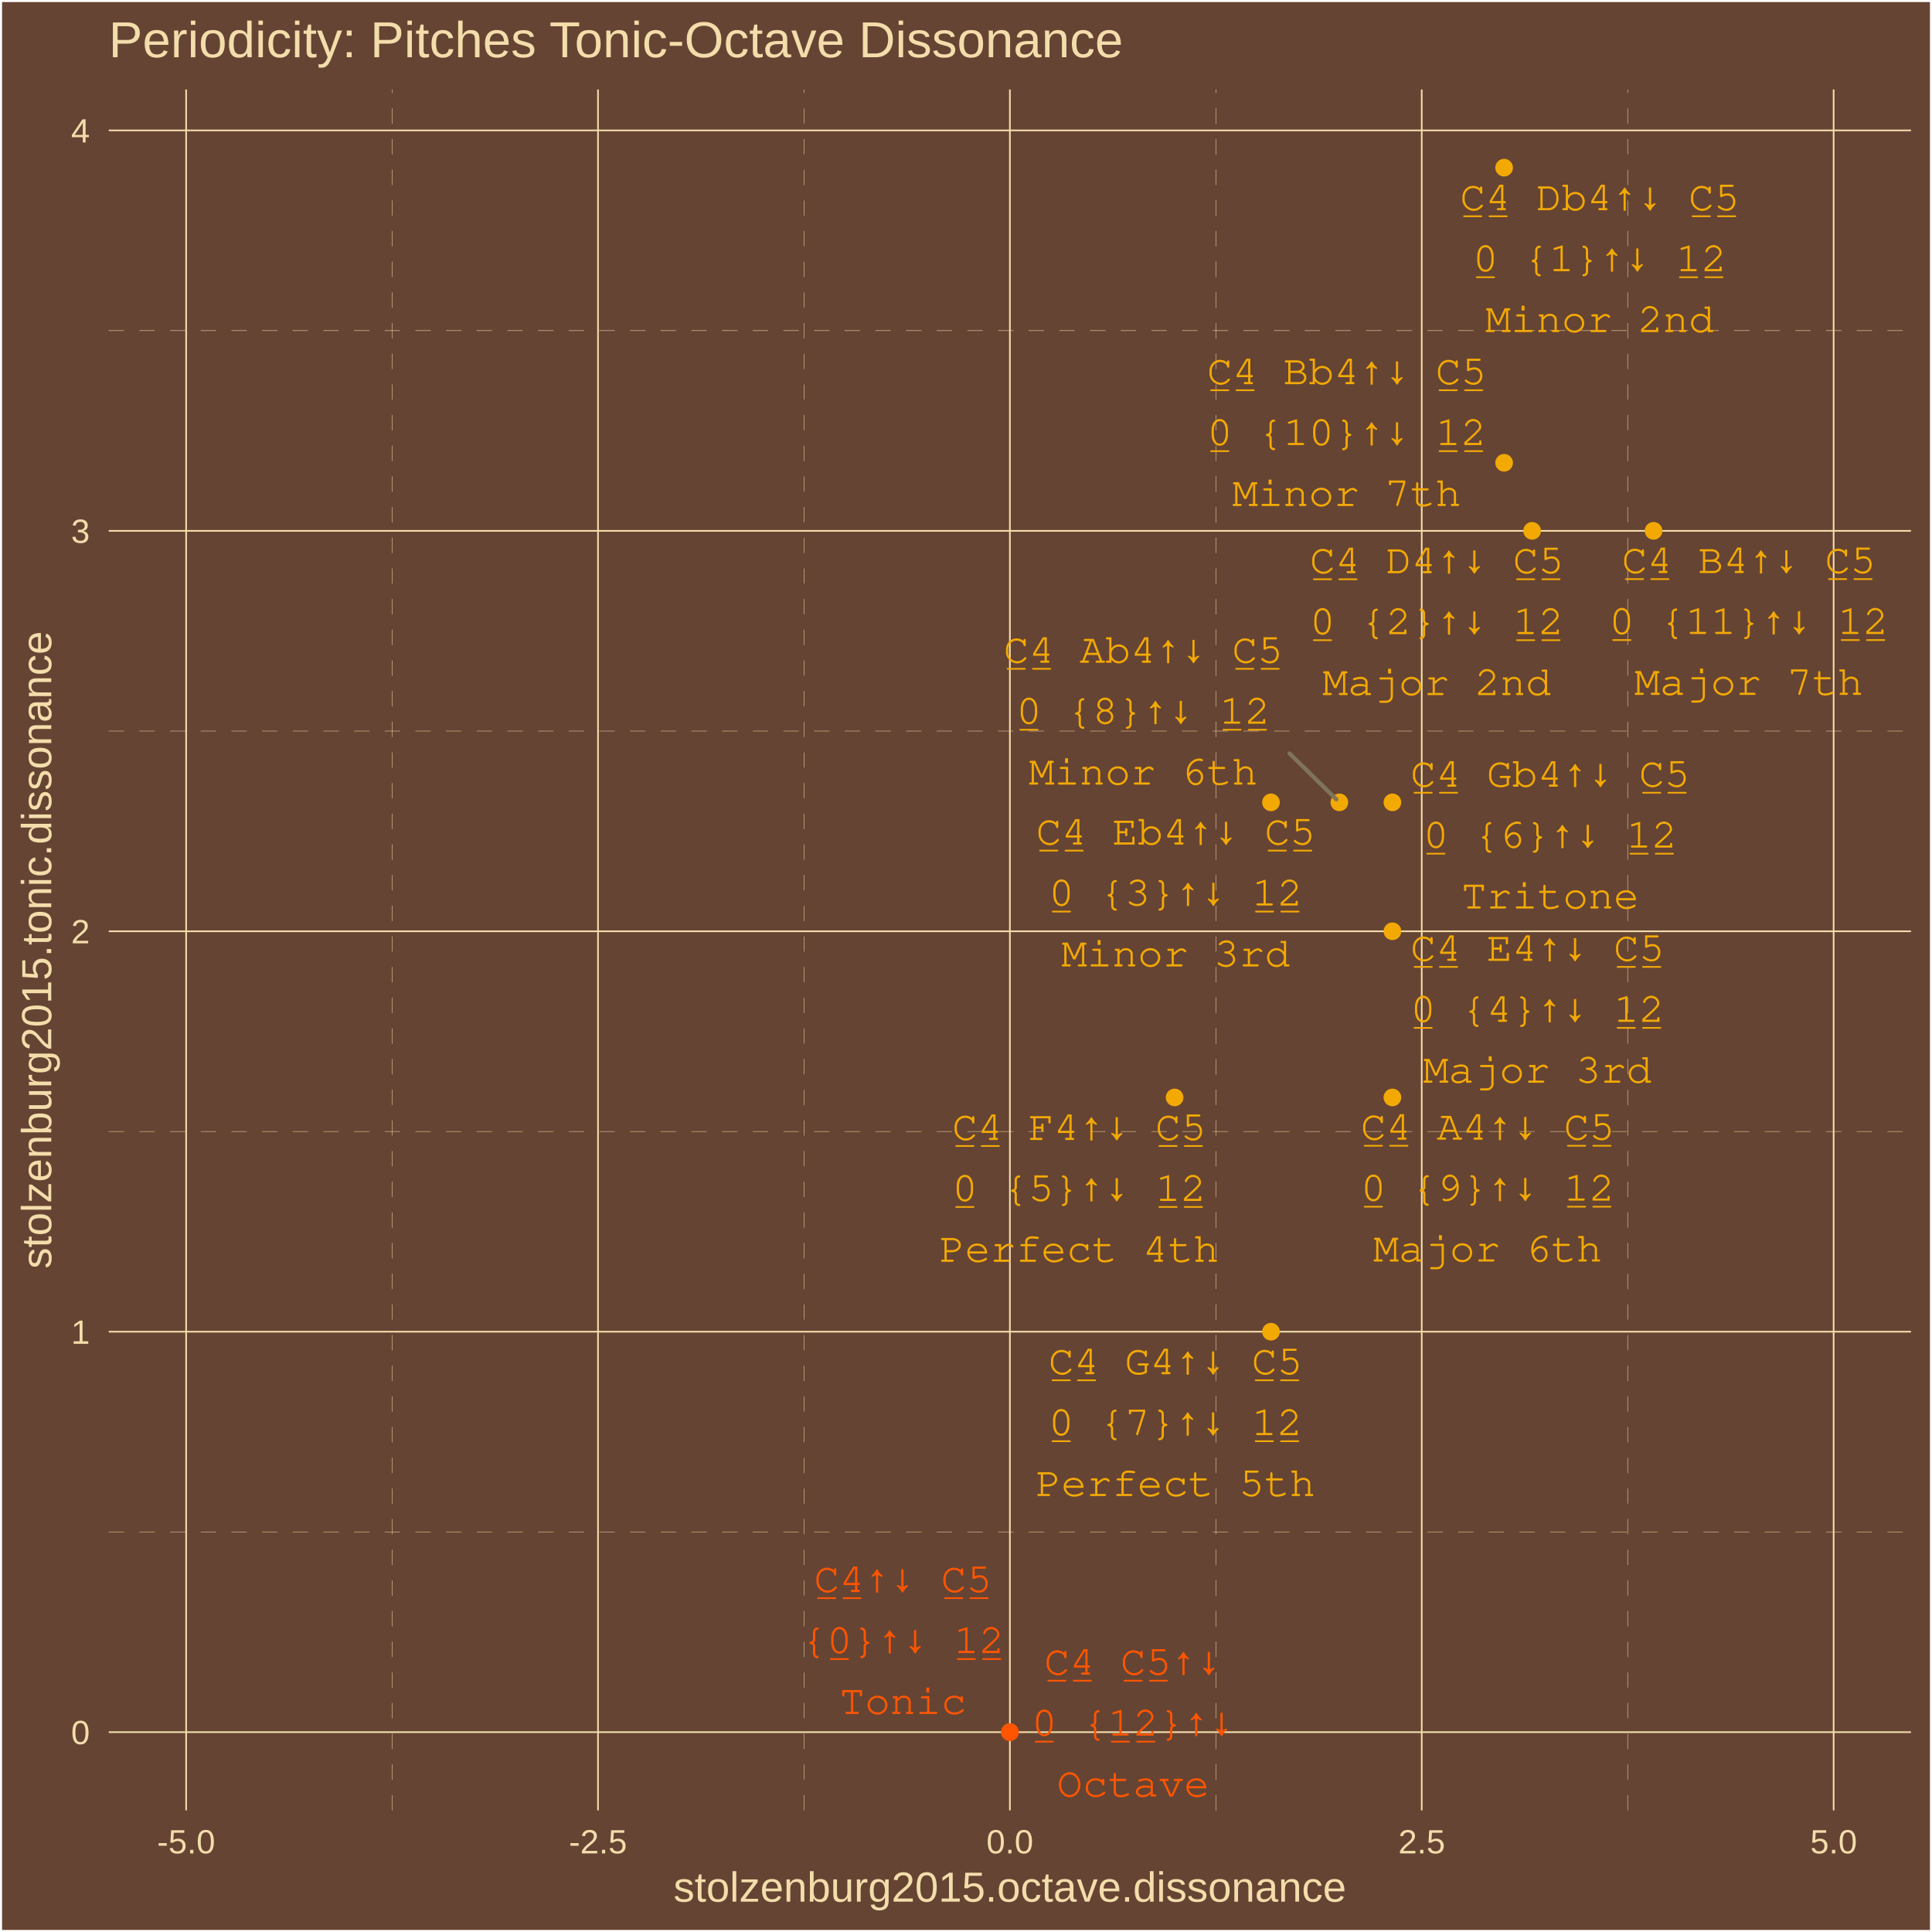
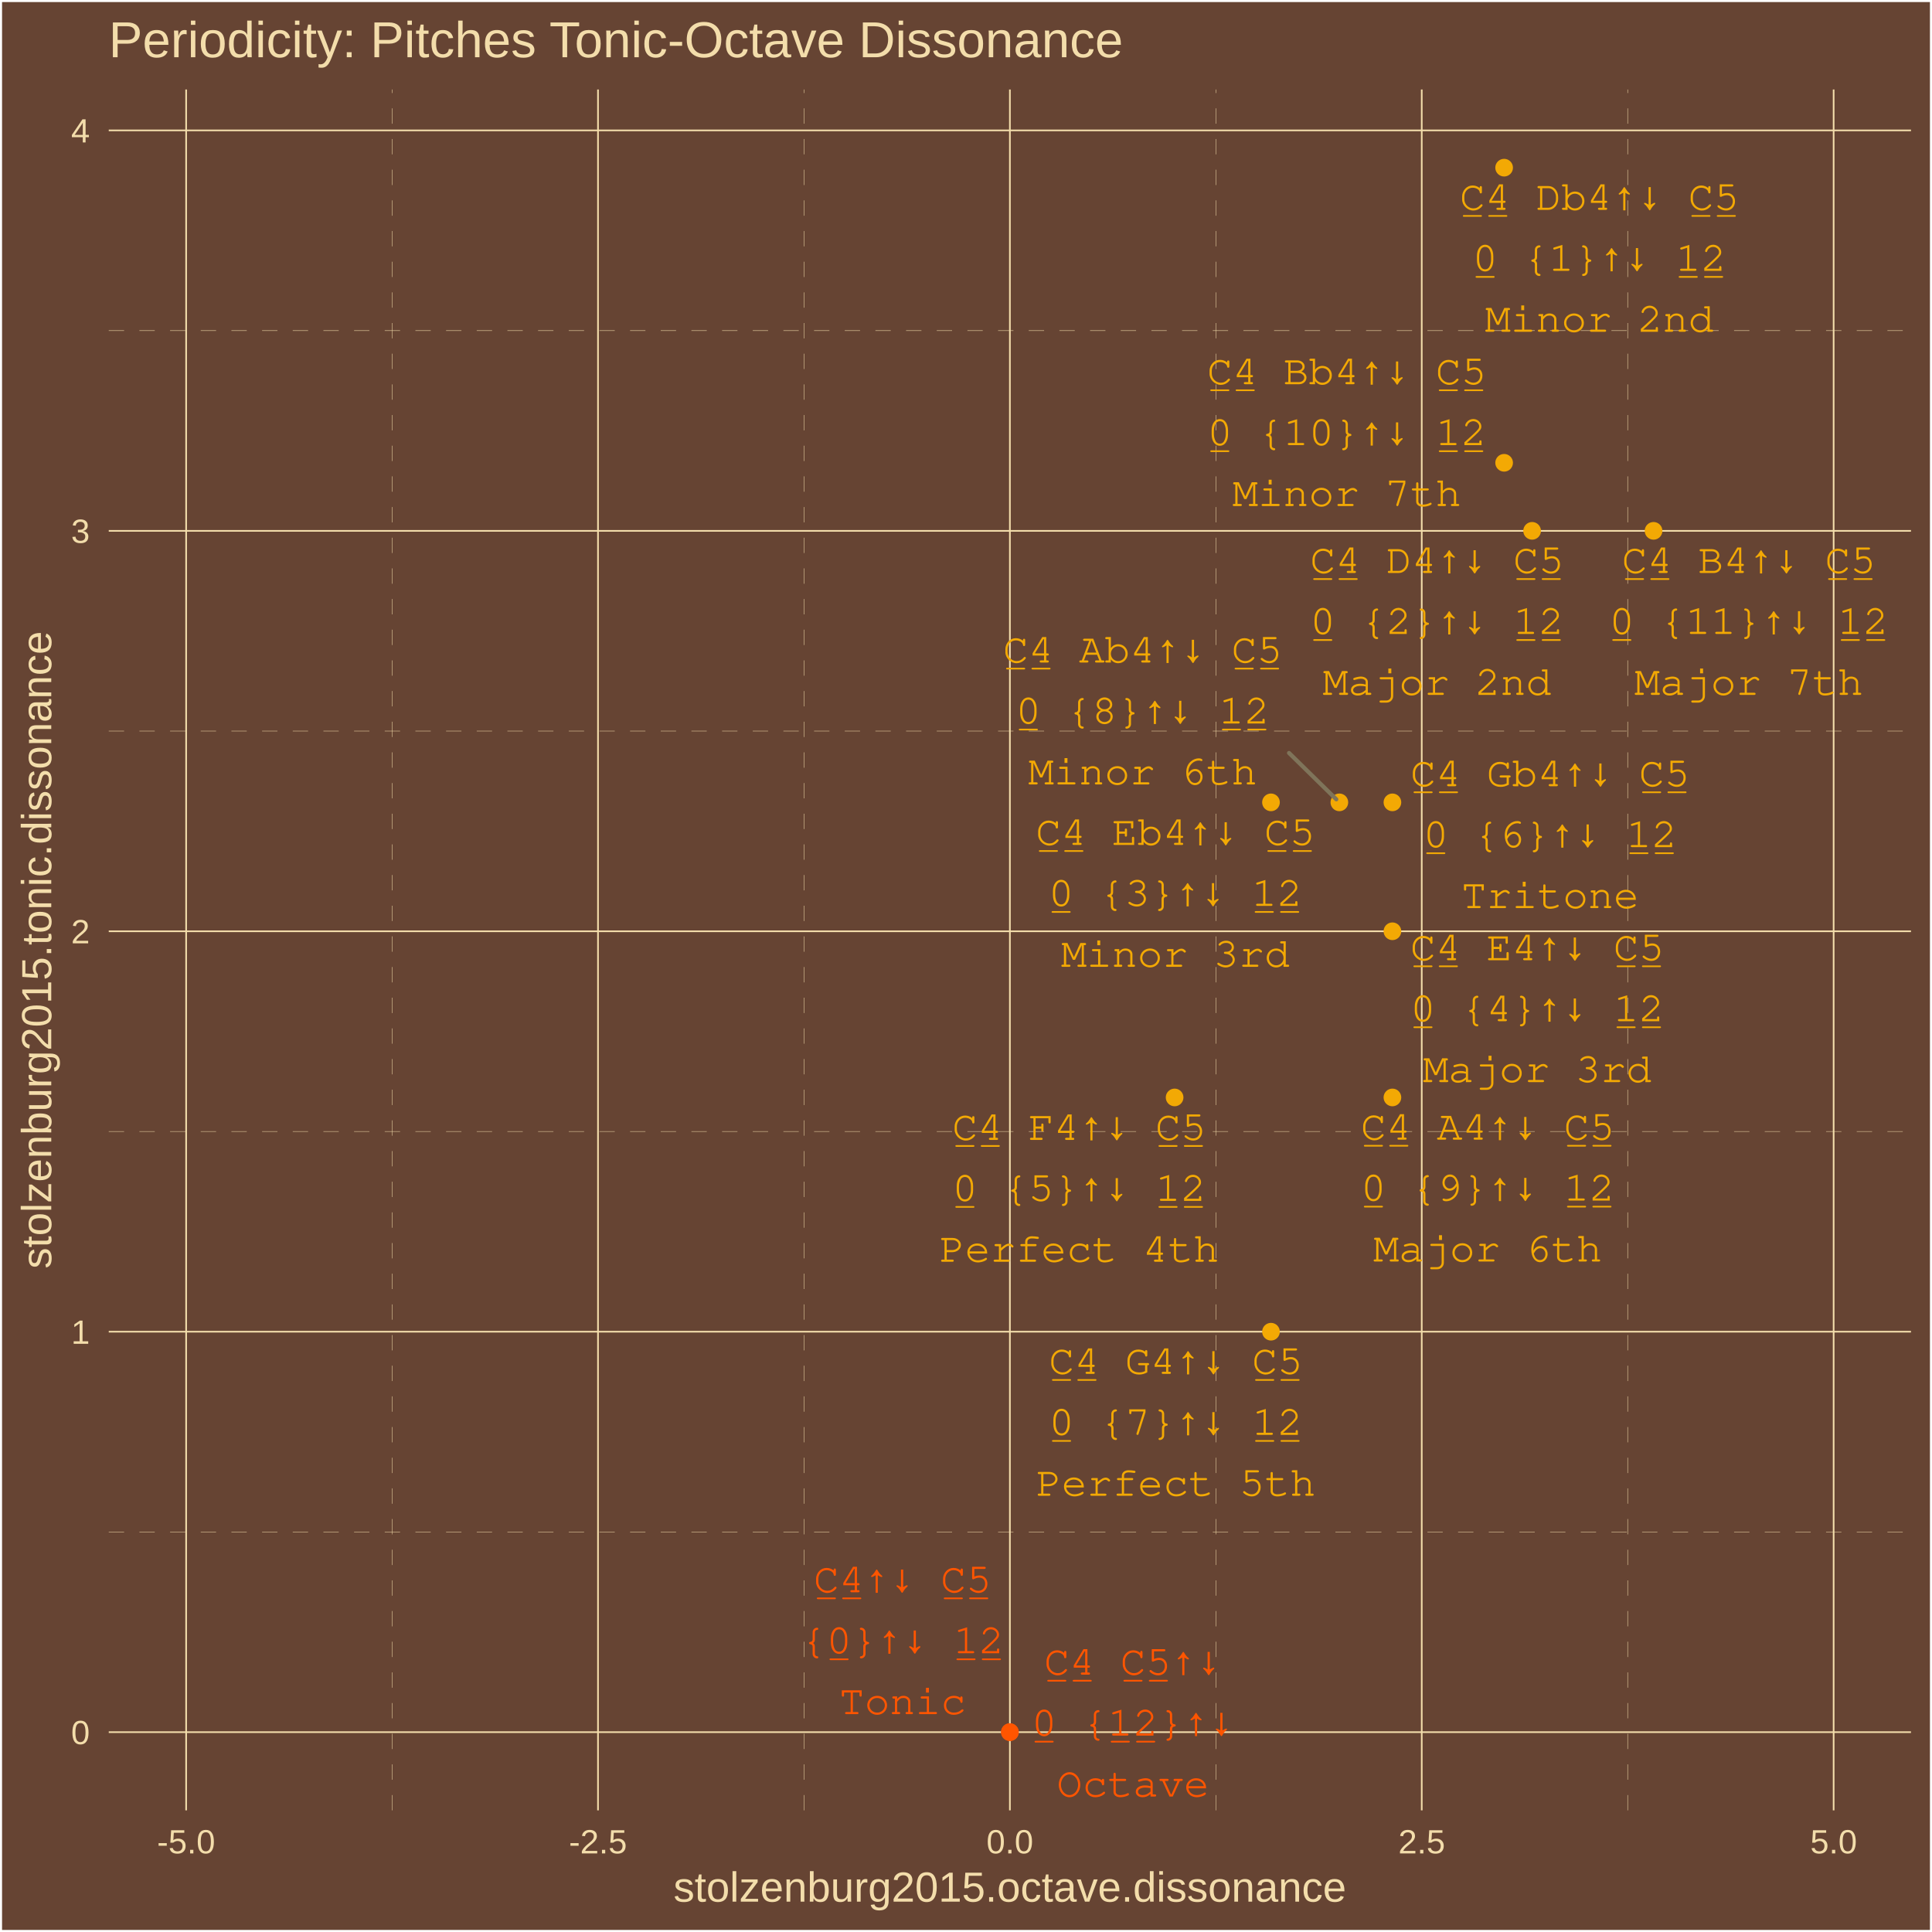
<svg xmlns="http://www.w3.org/2000/svg" class="svglite" width="504.00pt" height="504.00pt" viewBox="0 0 504.00 504.00">
  <defs>
    <style type="text/css">
    .svglite line, .svglite polyline, .svglite polygon, .svglite path, .svglite rect, .svglite circle {
      fill: none;
      stroke: #000000;
      stroke-linecap: round;
      stroke-linejoin: round;
      stroke-miterlimit: 10.00;
    }
    .svglite text {
      white-space: pre;
    }
  </style>
  </defs>
  <rect width="100%" height="100%" style="stroke: none; fill: #664433;" />
  <defs>
    <clipPath id="cpMC4wMHw1MDQuMDB8MC4wMHw1MDQuMDA=">
      <rect x="0.00" y="0.00" width="504.00" height="504.00" />
    </clipPath>
  </defs>
  <g clip-path="url(#cpMC4wMHw1MDQuMDB8MC4wMHw1MDQuMDA=)">
    <rect x="0.00" y="-0" width="504.00" height="504.00" style="stroke-width: 1.07; stroke: #FFFFFF; fill: #664433;" />
  </g>
  <defs>
    <clipPath id="cpMjguMzd8NDk4LjUyfDIzLjM0fDQ3Mi4yNw==">
      <rect x="28.37" y="23.34" width="470.15" height="448.93" />
    </clipPath>
  </defs>
  <g clip-path="url(#cpMjguMzd8NDk4LjUyfDIzLjM0fDQ3Mi4yNw==)">
    <rect x="28.37" y="23.34" width="470.15" height="448.93" style="stroke-width: 1.07; stroke: none; fill: #664433;" />
    <polyline points="28.37,399.63 498.52,399.63 " style="stroke-width: 0.11; stroke: #F3DDAB; stroke-dasharray: 4.00,4.00; stroke-linecap: butt;" />
    <polyline points="28.37,295.17 498.52,295.17 " style="stroke-width: 0.11; stroke: #F3DDAB; stroke-dasharray: 4.00,4.00; stroke-linecap: butt;" />
    <polyline points="28.37,190.71 498.52,190.71 " style="stroke-width: 0.11; stroke: #F3DDAB; stroke-dasharray: 4.00,4.00; stroke-linecap: butt;" />
    <polyline points="28.37,86.25 498.52,86.25 " style="stroke-width: 0.11; stroke: #F3DDAB; stroke-dasharray: 4.00,4.00; stroke-linecap: butt;" />
    <polyline points="102.28,472.27 102.28,23.34 " style="stroke-width: 0.11; stroke: #F3DDAB; stroke-dasharray: 4.00,4.00; stroke-linecap: butt;" />
    <polyline points="209.72,472.27 209.72,23.34 " style="stroke-width: 0.11; stroke: #F3DDAB; stroke-dasharray: 4.00,4.00; stroke-linecap: butt;" />
    <polyline points="317.17,472.27 317.17,23.34 " style="stroke-width: 0.11; stroke: #F3DDAB; stroke-dasharray: 4.00,4.00; stroke-linecap: butt;" />
    <polyline points="424.61,472.27 424.61,23.34 " style="stroke-width: 0.11; stroke: #F3DDAB; stroke-dasharray: 4.00,4.00; stroke-linecap: butt;" />
    <polyline points="28.37,451.86 498.52,451.86 " style="stroke-width: 0.43; stroke: #F3DDAB; stroke-linecap: butt;" />
    <polyline points="28.37,347.40 498.52,347.40 " style="stroke-width: 0.43; stroke: #F3DDAB; stroke-linecap: butt;" />
    <polyline points="28.37,242.94 498.52,242.94 " style="stroke-width: 0.43; stroke: #F3DDAB; stroke-linecap: butt;" />
    <polyline points="28.37,138.48 498.52,138.48 " style="stroke-width: 0.43; stroke: #F3DDAB; stroke-linecap: butt;" />
    <polyline points="28.37,34.02 498.52,34.02 " style="stroke-width: 0.43; stroke: #F3DDAB; stroke-linecap: butt;" />
    <polyline points="48.56,472.27 48.56,23.34 " style="stroke-width: 0.43; stroke: #F3DDAB; stroke-linecap: butt;" />
    <polyline points="156.00,472.27 156.00,23.34 " style="stroke-width: 0.43; stroke: #F3DDAB; stroke-linecap: butt;" />
    <polyline points="263.45,472.27 263.45,23.34 " style="stroke-width: 0.43; stroke: #F3DDAB; stroke-linecap: butt;" />
    <polyline points="370.89,472.27 370.89,23.34 " style="stroke-width: 0.43; stroke: #F3DDAB; stroke-linecap: butt;" />
    <polyline points="478.34,472.27 478.34,23.34 " style="stroke-width: 0.43; stroke: #F3DDAB; stroke-linecap: butt;" />
    <circle cx="263.45" cy="451.86" r="1.95" style="stroke-width: 0.71; stroke: #FF5500; fill: #FF5500;" />
    <circle cx="392.38" cy="43.74" r="1.95" style="stroke-width: 0.71; stroke: #F3A904; fill: #F3A904;" />
    <circle cx="399.68" cy="138.48" r="1.95" style="stroke-width: 0.71; stroke: #F3A904; fill: #F3A904;" />
    <circle cx="331.56" cy="209.31" r="1.95" style="stroke-width: 0.71; stroke: #F3A904; fill: #F3A904;" />
    <circle cx="363.24" cy="242.94" r="1.95" style="stroke-width: 0.71; stroke: #F3A904; fill: #F3A904;" />
    <circle cx="306.42" cy="286.29" r="1.95" style="stroke-width: 0.71; stroke: #F3A904; fill: #F3A904;" />
    <circle cx="363.24" cy="209.31" r="1.95" style="stroke-width: 0.71; stroke: #F3A904; fill: #F3A904;" />
    <circle cx="331.56" cy="347.40" r="1.95" style="stroke-width: 0.71; stroke: #F3A904; fill: #F3A904;" />
    <circle cx="349.40" cy="209.31" r="1.95" style="stroke-width: 0.71; stroke: #F3A904; fill: #F3A904;" />
    <circle cx="363.24" cy="286.29" r="1.95" style="stroke-width: 0.71; stroke: #F3A904; fill: #F3A904;" />
    <circle cx="392.38" cy="120.73" r="1.95" style="stroke-width: 0.71; stroke: #F3A904; fill: #F3A904;" />
    <circle cx="431.36" cy="138.48" r="1.95" style="stroke-width: 0.71; stroke: #F3A904; fill: #F3A904;" />
    <circle cx="263.45" cy="451.86" r="1.95" style="stroke-width: 0.71; stroke: #FF5500; fill: #FF5500;" />
-     <line x1="336.41" y1="196.55" x2="348.60" y2="208.52" style="stroke-width: 1.07; stroke: #7F745A;" />
-     <text x="235.53" y="415.32" text-anchor="middle" style="font-size: 11.04px; font-weight: 0;fill: #FF5500; font-family: &quot;Courier&quot;;" textLength="46.32px" lengthAdjust="spacingAndGlyphs">C̲4̲↑↓ C̲5̲</text>
-     <text x="235.53" y="431.22" text-anchor="middle" style="font-size: 11.04px; font-weight: 0;fill: #FF5500; font-family: &quot;Courier&quot;;" textLength="52.93px" lengthAdjust="spacingAndGlyphs">{0̲}↑↓ 1̲2̲</text>
-     <text x="235.53" y="447.12" text-anchor="middle" style="font-size: 11.04px; font-weight: 0;fill: #FF5500; font-family: &quot;Courier&quot;;" textLength="33.08px" lengthAdjust="spacingAndGlyphs">Tonic</text>
-     <text x="417.31" y="54.84" text-anchor="middle" style="font-size: 11.04px; font-weight: 0;fill: #F3A904; font-family: &quot;Courier&quot;;" textLength="72.78px" lengthAdjust="spacingAndGlyphs">C̲4̲ Db4↑↓ C̲5̲</text>
-     <text x="417.31" y="70.74" text-anchor="middle" style="font-size: 11.04px; font-weight: 0;fill: #F3A904; font-family: &quot;Courier&quot;;" textLength="66.17px" lengthAdjust="spacingAndGlyphs">0̲ {1}↑↓ 1̲2̲</text>
-     <text x="417.31" y="86.63" text-anchor="middle" style="font-size: 11.04px; font-weight: 0;fill: #F3A904; font-family: &quot;Courier&quot;;" textLength="59.55px" lengthAdjust="spacingAndGlyphs">Minor 2nd</text>
-     <text x="374.80" y="149.53" text-anchor="middle" style="font-size: 11.04px; font-weight: 0;fill: #F3A904; font-family: &quot;Courier&quot;;" textLength="66.17px" lengthAdjust="spacingAndGlyphs">C̲4̲ D4↑↓ C̲5̲</text>
-     <text x="374.80" y="165.43" text-anchor="middle" style="font-size: 11.04px; font-weight: 0;fill: #F3A904; font-family: &quot;Courier&quot;;" textLength="66.17px" lengthAdjust="spacingAndGlyphs">0̲ {2}↑↓ 1̲2̲</text>
-     <text x="374.80" y="181.33" text-anchor="middle" style="font-size: 11.04px; font-weight: 0;fill: #F3A904; font-family: &quot;Courier&quot;;" textLength="59.55px" lengthAdjust="spacingAndGlyphs">Major 2nd</text>
-     <text x="306.71" y="220.32" text-anchor="middle" style="font-size: 11.04px; font-weight: 0;fill: #F3A904; font-family: &quot;Courier&quot;;" textLength="72.78px" lengthAdjust="spacingAndGlyphs">C̲4̲ Eb4↑↓ C̲5̲</text>
-     <text x="306.71" y="236.22" text-anchor="middle" style="font-size: 11.04px; font-weight: 0;fill: #F3A904; font-family: &quot;Courier&quot;;" textLength="66.17px" lengthAdjust="spacingAndGlyphs">0̲ {3}↑↓ 1̲2̲</text>
-     <text x="306.71" y="252.12" text-anchor="middle" style="font-size: 11.04px; font-weight: 0;fill: #F3A904; font-family: &quot;Courier&quot;;" textLength="59.55px" lengthAdjust="spacingAndGlyphs">Minor 3rd</text>
-     <text x="401.06" y="250.66" text-anchor="middle" style="font-size: 11.04px; font-weight: 0;fill: #F3A904; font-family: &quot;Courier&quot;;" textLength="66.17px" lengthAdjust="spacingAndGlyphs">C̲4̲ E4↑↓ C̲5̲</text>
-     <text x="401.06" y="266.56" text-anchor="middle" style="font-size: 11.04px; font-weight: 0;fill: #F3A904; font-family: &quot;Courier&quot;;" textLength="66.17px" lengthAdjust="spacingAndGlyphs">0̲ {4}↑↓ 1̲2̲</text>
-     <text x="401.06" y="282.45" text-anchor="middle" style="font-size: 11.04px; font-weight: 0;fill: #F3A904; font-family: &quot;Courier&quot;;" textLength="59.55px" lengthAdjust="spacingAndGlyphs">Major 3rd</text>
-     <text x="281.51" y="297.38" text-anchor="middle" style="font-size: 11.04px; font-weight: 0;fill: #F3A904; font-family: &quot;Courier&quot;;" textLength="66.17px" lengthAdjust="spacingAndGlyphs">C̲4̲ F4↑↓ C̲5̲</text>
-     <text x="281.51" y="313.28" text-anchor="middle" style="font-size: 11.04px; font-weight: 0;fill: #F3A904; font-family: &quot;Courier&quot;;" textLength="66.17px" lengthAdjust="spacingAndGlyphs">0̲ {5}↑↓ 1̲2̲</text>
-     <text x="281.51" y="329.17" text-anchor="middle" style="font-size: 11.04px; font-weight: 0;fill: #F3A904; font-family: &quot;Courier&quot;;" textLength="72.78px" lengthAdjust="spacingAndGlyphs">Perfect 4th</text>
-     <text x="404.38" y="205.22" text-anchor="middle" style="font-size: 11.04px; font-weight: 0;fill: #F3A904; font-family: &quot;Courier&quot;;" textLength="72.78px" lengthAdjust="spacingAndGlyphs">C̲4̲ Gb4↑↓ C̲5̲</text>
-     <text x="404.38" y="221.12" text-anchor="middle" style="font-size: 11.04px; font-weight: 0;fill: #F3A904; font-family: &quot;Courier&quot;;" textLength="66.17px" lengthAdjust="spacingAndGlyphs">0̲ {6}↑↓ 1̲2̲</text>
-     <text x="404.38" y="237.01" text-anchor="middle" style="font-size: 11.04px; font-weight: 0;fill: #F3A904; font-family: &quot;Courier&quot;;" textLength="46.32px" lengthAdjust="spacingAndGlyphs">Tritone</text>
-     <text x="306.64" y="358.49" text-anchor="middle" style="font-size: 11.04px; font-weight: 0;fill: #F3A904; font-family: &quot;Courier&quot;;" textLength="66.17px" lengthAdjust="spacingAndGlyphs">C̲4̲ G4↑↓ C̲5̲</text>
-     <text x="306.64" y="374.38" text-anchor="middle" style="font-size: 11.04px; font-weight: 0;fill: #F3A904; font-family: &quot;Courier&quot;;" textLength="66.17px" lengthAdjust="spacingAndGlyphs">0̲ {7}↑↓ 1̲2̲</text>
-     <text x="306.64" y="390.28" text-anchor="middle" style="font-size: 11.04px; font-weight: 0;fill: #F3A904; font-family: &quot;Courier&quot;;" textLength="72.78px" lengthAdjust="spacingAndGlyphs">Perfect 5th</text>
-     <text x="298.22" y="172.89" text-anchor="middle" style="font-size: 11.04px; font-weight: 0;fill: #F3A904; font-family: &quot;Courier&quot;;" textLength="72.78px" lengthAdjust="spacingAndGlyphs">C̲4̲ Ab4↑↓ C̲5̲</text>
-     <text x="298.22" y="188.79" text-anchor="middle" style="font-size: 11.04px; font-weight: 0;fill: #F3A904; font-family: &quot;Courier&quot;;" textLength="66.17px" lengthAdjust="spacingAndGlyphs">0̲ {8}↑↓ 1̲2̲</text>
-     <text x="298.22" y="204.68" text-anchor="middle" style="font-size: 11.04px; font-weight: 0;fill: #F3A904; font-family: &quot;Courier&quot;;" textLength="59.55px" lengthAdjust="spacingAndGlyphs">Minor 6th</text>
-     <text x="388.08" y="297.31" text-anchor="middle" style="font-size: 11.04px; font-weight: 0;fill: #F3A904; font-family: &quot;Courier&quot;;" textLength="66.17px" lengthAdjust="spacingAndGlyphs">C̲4̲ A4↑↓ C̲5̲</text>
-     <text x="388.08" y="313.21" text-anchor="middle" style="font-size: 11.04px; font-weight: 0;fill: #F3A904; font-family: &quot;Courier&quot;;" textLength="66.17px" lengthAdjust="spacingAndGlyphs">0̲ {9}↑↓ 1̲2̲</text>
-     <text x="388.08" y="329.10" text-anchor="middle" style="font-size: 11.04px; font-weight: 0;fill: #F3A904; font-family: &quot;Courier&quot;;" textLength="59.55px" lengthAdjust="spacingAndGlyphs">Major 6th</text>
-     <text x="351.31" y="100.22" text-anchor="middle" style="font-size: 11.04px; font-weight: 0;fill: #F3A904; font-family: &quot;Courier&quot;;" textLength="72.78px" lengthAdjust="spacingAndGlyphs">C̲4̲ Bb4↑↓ C̲5̲</text>
-     <text x="351.31" y="116.11" text-anchor="middle" style="font-size: 11.04px; font-weight: 0;fill: #F3A904; font-family: &quot;Courier&quot;;" textLength="72.78px" lengthAdjust="spacingAndGlyphs">0̲ {10}↑↓ 1̲2̲</text>
-     <text x="351.31" y="132.01" text-anchor="middle" style="font-size: 11.04px; font-weight: 0;fill: #F3A904; font-family: &quot;Courier&quot;;" textLength="59.55px" lengthAdjust="spacingAndGlyphs">Minor 7th</text>
-     <text x="456.19" y="149.49" text-anchor="middle" style="font-size: 11.04px; font-weight: 0;fill: #F3A904; font-family: &quot;Courier&quot;;" textLength="66.17px" lengthAdjust="spacingAndGlyphs">C̲4̲ B4↑↓ C̲5̲</text>
-     <text x="456.19" y="165.39" text-anchor="middle" style="font-size: 11.04px; font-weight: 0;fill: #F3A904; font-family: &quot;Courier&quot;;" textLength="72.78px" lengthAdjust="spacingAndGlyphs">0̲ {11}↑↓ 1̲2̲</text>
-     <text x="456.19" y="181.28" text-anchor="middle" style="font-size: 11.04px; font-weight: 0;fill: #F3A904; font-family: &quot;Courier&quot;;" textLength="59.55px" lengthAdjust="spacingAndGlyphs">Major 7th</text>
-     <text x="295.60" y="436.87" text-anchor="middle" style="font-size: 11.04px; font-weight: 0;fill: #FF5500; font-family: &quot;Courier&quot;;" textLength="46.32px" lengthAdjust="spacingAndGlyphs">C̲4̲ C̲5̲↑↓</text>
-     <text x="295.60" y="452.77" text-anchor="middle" style="font-size: 11.04px; font-weight: 0;fill: #FF5500; font-family: &quot;Courier&quot;;" textLength="52.93px" lengthAdjust="spacingAndGlyphs">0̲ {1̲2̲}↑↓</text>
-     <text x="295.60" y="468.67" text-anchor="middle" style="font-size: 11.04px; font-weight: 0;fill: #FF5500; font-family: &quot;Courier&quot;;" textLength="39.70px" lengthAdjust="spacingAndGlyphs">Octave</text>
+     <line x1="336.27" y1="196.43" x2="348.60" y2="208.52" style="stroke-width: 1.07; stroke: #7F745A;" />
+     <text x="235.44" y="415.38" text-anchor="middle" style="font-size: 11.04px; font-weight: 0;fill: #FF5500; font-family: &quot;Courier&quot;;" textLength="46.32px" lengthAdjust="spacingAndGlyphs">C̲4̲↑↓ C̲5̲</text>
+     <text x="235.44" y="431.28" text-anchor="middle" style="font-size: 11.04px; font-weight: 0;fill: #FF5500; font-family: &quot;Courier&quot;;" textLength="52.93px" lengthAdjust="spacingAndGlyphs">{0̲}↑↓ 1̲2̲</text>
+     <text x="235.44" y="447.17" text-anchor="middle" style="font-size: 11.04px; font-weight: 0;fill: #FF5500; font-family: &quot;Courier&quot;;" textLength="33.08px" lengthAdjust="spacingAndGlyphs">Tonic</text>
+     <text x="417.22" y="54.75" text-anchor="middle" style="font-size: 11.04px; font-weight: 0;fill: #F3A904; font-family: &quot;Courier&quot;;" textLength="72.78px" lengthAdjust="spacingAndGlyphs">C̲4̲ Db4↑↓ C̲5̲</text>
+     <text x="417.22" y="70.65" text-anchor="middle" style="font-size: 11.04px; font-weight: 0;fill: #F3A904; font-family: &quot;Courier&quot;;" textLength="66.17px" lengthAdjust="spacingAndGlyphs">0̲ {1}↑↓ 1̲2̲</text>
+     <text x="417.22" y="86.55" text-anchor="middle" style="font-size: 11.04px; font-weight: 0;fill: #F3A904; font-family: &quot;Courier&quot;;" textLength="59.55px" lengthAdjust="spacingAndGlyphs">Minor 2nd</text>
+     <text x="374.87" y="149.48" text-anchor="middle" style="font-size: 11.04px; font-weight: 0;fill: #F3A904; font-family: &quot;Courier&quot;;" textLength="66.17px" lengthAdjust="spacingAndGlyphs">C̲4̲ D4↑↓ C̲5̲</text>
+     <text x="374.87" y="165.38" text-anchor="middle" style="font-size: 11.04px; font-weight: 0;fill: #F3A904; font-family: &quot;Courier&quot;;" textLength="66.17px" lengthAdjust="spacingAndGlyphs">0̲ {2}↑↓ 1̲2̲</text>
+     <text x="374.87" y="181.28" text-anchor="middle" style="font-size: 11.04px; font-weight: 0;fill: #F3A904; font-family: &quot;Courier&quot;;" textLength="59.55px" lengthAdjust="spacingAndGlyphs">Major 2nd</text>
+     <text x="306.62" y="220.42" text-anchor="middle" style="font-size: 11.04px; font-weight: 0;fill: #F3A904; font-family: &quot;Courier&quot;;" textLength="72.78px" lengthAdjust="spacingAndGlyphs">C̲4̲ Eb4↑↓ C̲5̲</text>
+     <text x="306.62" y="236.32" text-anchor="middle" style="font-size: 11.04px; font-weight: 0;fill: #F3A904; font-family: &quot;Courier&quot;;" textLength="66.17px" lengthAdjust="spacingAndGlyphs">0̲ {3}↑↓ 1̲2̲</text>
+     <text x="306.62" y="252.21" text-anchor="middle" style="font-size: 11.04px; font-weight: 0;fill: #F3A904; font-family: &quot;Courier&quot;;" textLength="59.55px" lengthAdjust="spacingAndGlyphs">Minor 3rd</text>
+     <text x="401.01" y="250.50" text-anchor="middle" style="font-size: 11.04px; font-weight: 0;fill: #F3A904; font-family: &quot;Courier&quot;;" textLength="66.17px" lengthAdjust="spacingAndGlyphs">C̲4̲ E4↑↓ C̲5̲</text>
+     <text x="401.01" y="266.40" text-anchor="middle" style="font-size: 11.04px; font-weight: 0;fill: #F3A904; font-family: &quot;Courier&quot;;" textLength="66.17px" lengthAdjust="spacingAndGlyphs">0̲ {4}↑↓ 1̲2̲</text>
+     <text x="401.01" y="282.29" text-anchor="middle" style="font-size: 11.04px; font-weight: 0;fill: #F3A904; font-family: &quot;Courier&quot;;" textLength="59.55px" lengthAdjust="spacingAndGlyphs">Major 3rd</text>
+     <text x="281.52" y="297.37" text-anchor="middle" style="font-size: 11.04px; font-weight: 0;fill: #F3A904; font-family: &quot;Courier&quot;;" textLength="66.17px" lengthAdjust="spacingAndGlyphs">C̲4̲ F4↑↓ C̲5̲</text>
+     <text x="281.52" y="313.27" text-anchor="middle" style="font-size: 11.04px; font-weight: 0;fill: #F3A904; font-family: &quot;Courier&quot;;" textLength="66.17px" lengthAdjust="spacingAndGlyphs">0̲ {5}↑↓ 1̲2̲</text>
+     <text x="281.52" y="329.16" text-anchor="middle" style="font-size: 11.04px; font-weight: 0;fill: #F3A904; font-family: &quot;Courier&quot;;" textLength="72.78px" lengthAdjust="spacingAndGlyphs">Perfect 4th</text>
+     <text x="404.36" y="205.10" text-anchor="middle" style="font-size: 11.04px; font-weight: 0;fill: #F3A904; font-family: &quot;Courier&quot;;" textLength="72.78px" lengthAdjust="spacingAndGlyphs">C̲4̲ Gb4↑↓ C̲5̲</text>
+     <text x="404.36" y="221.00" text-anchor="middle" style="font-size: 11.04px; font-weight: 0;fill: #F3A904; font-family: &quot;Courier&quot;;" textLength="66.17px" lengthAdjust="spacingAndGlyphs">0̲ {6}↑↓ 1̲2̲</text>
+     <text x="404.36" y="236.90" text-anchor="middle" style="font-size: 11.04px; font-weight: 0;fill: #F3A904; font-family: &quot;Courier&quot;;" textLength="46.32px" lengthAdjust="spacingAndGlyphs">Tritone</text>
+     <text x="306.73" y="358.41" text-anchor="middle" style="font-size: 11.04px; font-weight: 0;fill: #F3A904; font-family: &quot;Courier&quot;;" textLength="66.17px" lengthAdjust="spacingAndGlyphs">C̲4̲ G4↑↓ C̲5̲</text>
+     <text x="306.73" y="374.31" text-anchor="middle" style="font-size: 11.04px; font-weight: 0;fill: #F3A904; font-family: &quot;Courier&quot;;" textLength="66.17px" lengthAdjust="spacingAndGlyphs">0̲ {7}↑↓ 1̲2̲</text>
+     <text x="306.73" y="390.20" text-anchor="middle" style="font-size: 11.04px; font-weight: 0;fill: #F3A904; font-family: &quot;Courier&quot;;" textLength="72.78px" lengthAdjust="spacingAndGlyphs">Perfect 5th</text>
+     <text x="298.07" y="172.84" text-anchor="middle" style="font-size: 11.04px; font-weight: 0;fill: #F3A904; font-family: &quot;Courier&quot;;" textLength="72.78px" lengthAdjust="spacingAndGlyphs">C̲4̲ Ab4↑↓ C̲5̲</text>
+     <text x="298.07" y="188.74" text-anchor="middle" style="font-size: 11.04px; font-weight: 0;fill: #F3A904; font-family: &quot;Courier&quot;;" textLength="66.17px" lengthAdjust="spacingAndGlyphs">0̲ {8}↑↓ 1̲2̲</text>
+     <text x="298.07" y="204.64" text-anchor="middle" style="font-size: 11.04px; font-weight: 0;fill: #F3A904; font-family: &quot;Courier&quot;;" textLength="59.55px" lengthAdjust="spacingAndGlyphs">Minor 6th</text>
+     <text x="388.09" y="297.31" text-anchor="middle" style="font-size: 11.04px; font-weight: 0;fill: #F3A904; font-family: &quot;Courier&quot;;" textLength="66.17px" lengthAdjust="spacingAndGlyphs">C̲4̲ A4↑↓ C̲5̲</text>
+     <text x="388.09" y="313.20" text-anchor="middle" style="font-size: 11.04px; font-weight: 0;fill: #F3A904; font-family: &quot;Courier&quot;;" textLength="66.17px" lengthAdjust="spacingAndGlyphs">0̲ {9}↑↓ 1̲2̲</text>
+     <text x="388.09" y="329.10" text-anchor="middle" style="font-size: 11.04px; font-weight: 0;fill: #F3A904; font-family: &quot;Courier&quot;;" textLength="59.55px" lengthAdjust="spacingAndGlyphs">Major 6th</text>
+     <text x="351.33" y="100.23" text-anchor="middle" style="font-size: 11.04px; font-weight: 0;fill: #F3A904; font-family: &quot;Courier&quot;;" textLength="72.78px" lengthAdjust="spacingAndGlyphs">C̲4̲ Bb4↑↓ C̲5̲</text>
+     <text x="351.33" y="116.12" text-anchor="middle" style="font-size: 11.04px; font-weight: 0;fill: #F3A904; font-family: &quot;Courier&quot;;" textLength="72.78px" lengthAdjust="spacingAndGlyphs">0̲ {10}↑↓ 1̲2̲</text>
+     <text x="351.33" y="132.02" text-anchor="middle" style="font-size: 11.04px; font-weight: 0;fill: #F3A904; font-family: &quot;Courier&quot;;" textLength="59.55px" lengthAdjust="spacingAndGlyphs">Minor 7th</text>
+     <text x="456.20" y="149.48" text-anchor="middle" style="font-size: 11.04px; font-weight: 0;fill: #F3A904; font-family: &quot;Courier&quot;;" textLength="66.17px" lengthAdjust="spacingAndGlyphs">C̲4̲ B4↑↓ C̲5̲</text>
+     <text x="456.20" y="165.38" text-anchor="middle" style="font-size: 11.04px; font-weight: 0;fill: #F3A904; font-family: &quot;Courier&quot;;" textLength="72.78px" lengthAdjust="spacingAndGlyphs">0̲ {11}↑↓ 1̲2̲</text>
+     <text x="456.20" y="181.28" text-anchor="middle" style="font-size: 11.04px; font-weight: 0;fill: #F3A904; font-family: &quot;Courier&quot;;" textLength="59.55px" lengthAdjust="spacingAndGlyphs">Major 7th</text>
+     <text x="295.56" y="436.87" text-anchor="middle" style="font-size: 11.04px; font-weight: 0;fill: #FF5500; font-family: &quot;Courier&quot;;" textLength="46.32px" lengthAdjust="spacingAndGlyphs">C̲4̲ C̲5̲↑↓</text>
+     <text x="295.56" y="452.77" text-anchor="middle" style="font-size: 11.04px; font-weight: 0;fill: #FF5500; font-family: &quot;Courier&quot;;" textLength="52.93px" lengthAdjust="spacingAndGlyphs">0̲ {1̲2̲}↑↓</text>
+     <text x="295.56" y="468.67" text-anchor="middle" style="font-size: 11.04px; font-weight: 0;fill: #FF5500; font-family: &quot;Courier&quot;;" textLength="39.70px" lengthAdjust="spacingAndGlyphs">Octave</text>
  </g>
  <g clip-path="url(#cpMC4wMHw1MDQuMDB8MC4wMHw1MDQuMDA=)">
    <text x="23.44" y="455.01" text-anchor="end" style="font-size: 8.80px;fill: #F3DDAB; font-family: &quot;Arial&quot;;" textLength="4.90px" lengthAdjust="spacingAndGlyphs">0</text>
    <text x="23.44" y="350.55" text-anchor="end" style="font-size: 8.80px;fill: #F3DDAB; font-family: &quot;Arial&quot;;" textLength="4.90px" lengthAdjust="spacingAndGlyphs">1</text>
    <text x="23.44" y="246.09" text-anchor="end" style="font-size: 8.80px;fill: #F3DDAB; font-family: &quot;Arial&quot;;" textLength="4.90px" lengthAdjust="spacingAndGlyphs">2</text>
    <text x="23.44" y="141.63" text-anchor="end" style="font-size: 8.80px;fill: #F3DDAB; font-family: &quot;Arial&quot;;" textLength="4.90px" lengthAdjust="spacingAndGlyphs">3</text>
    <text x="23.44" y="37.17" text-anchor="end" style="font-size: 8.80px;fill: #F3DDAB; font-family: &quot;Arial&quot;;" textLength="4.90px" lengthAdjust="spacingAndGlyphs">4</text>
    <text x="48.56" y="483.50" text-anchor="middle" style="font-size: 8.80px;fill: #F3DDAB; font-family: &quot;Arial&quot;;" textLength="15.16px" lengthAdjust="spacingAndGlyphs">-5.0</text>
    <text x="156.00" y="483.50" text-anchor="middle" style="font-size: 8.80px;fill: #F3DDAB; font-family: &quot;Arial&quot;;" textLength="15.16px" lengthAdjust="spacingAndGlyphs">-2.5</text>
    <text x="263.45" y="483.50" text-anchor="middle" style="font-size: 8.80px;fill: #F3DDAB; font-family: &quot;Arial&quot;;" textLength="12.23px" lengthAdjust="spacingAndGlyphs">0.0</text>
    <text x="370.89" y="483.50" text-anchor="middle" style="font-size: 8.80px;fill: #F3DDAB; font-family: &quot;Arial&quot;;" textLength="12.23px" lengthAdjust="spacingAndGlyphs">2.5</text>
    <text x="478.34" y="483.50" text-anchor="middle" style="font-size: 8.80px;fill: #F3DDAB; font-family: &quot;Arial&quot;;" textLength="12.23px" lengthAdjust="spacingAndGlyphs">5.0</text>
    <text x="263.45" y="496.09" text-anchor="middle" style="font-size: 11.00px;fill: #F3DDAB; font-family: &quot;Arial&quot;;" textLength="175.54px" lengthAdjust="spacingAndGlyphs">stolzenburg2015.octave.dissonance</text>
    <text transform="translate(13.37,247.80) rotate(-90)" text-anchor="middle" style="font-size: 11.00px;fill: #F3DDAB; font-family: &quot;Arial&quot;;" textLength="166.36px" lengthAdjust="spacingAndGlyphs">stolzenburg2015.tonic.dissonance</text>
    <text x="28.37" y="14.94" style="font-size: 13.20px;fill: #F3DDAB; font-family: &quot;Arial&quot;;" textLength="266.13px" lengthAdjust="spacingAndGlyphs">Periodicity: Pitches Tonic-Octave Dissonance</text>
  </g>
</svg>
